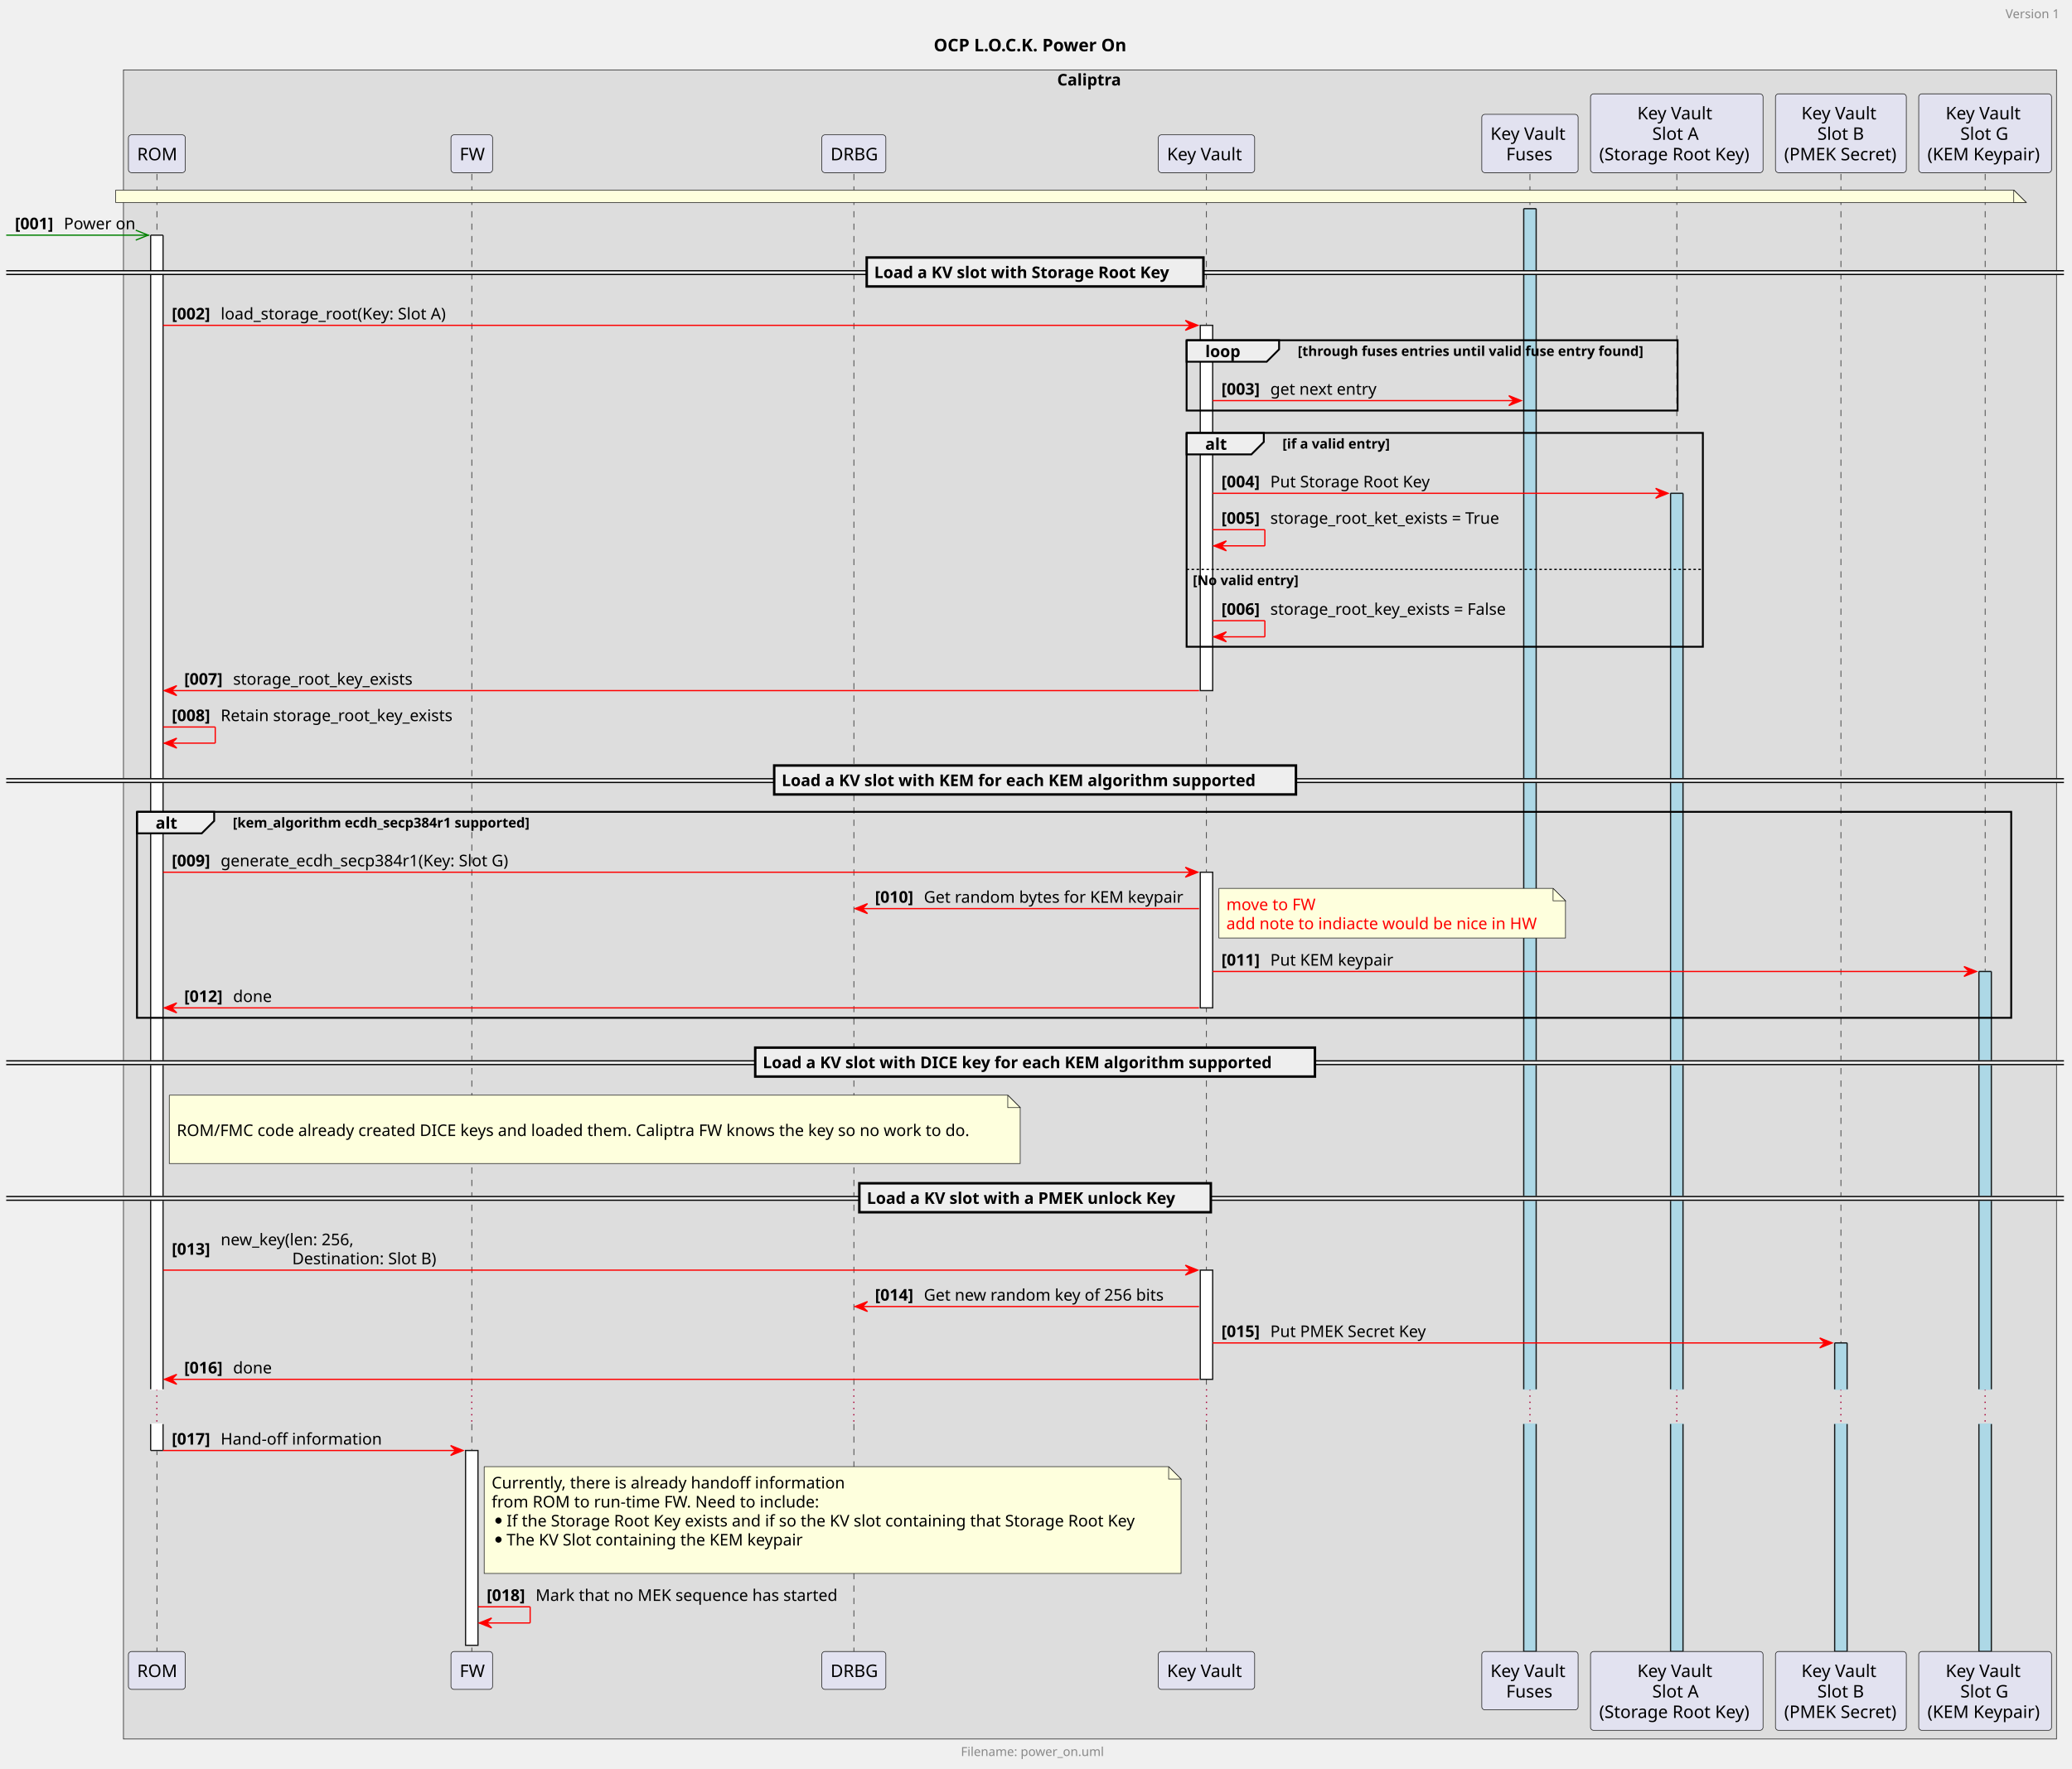
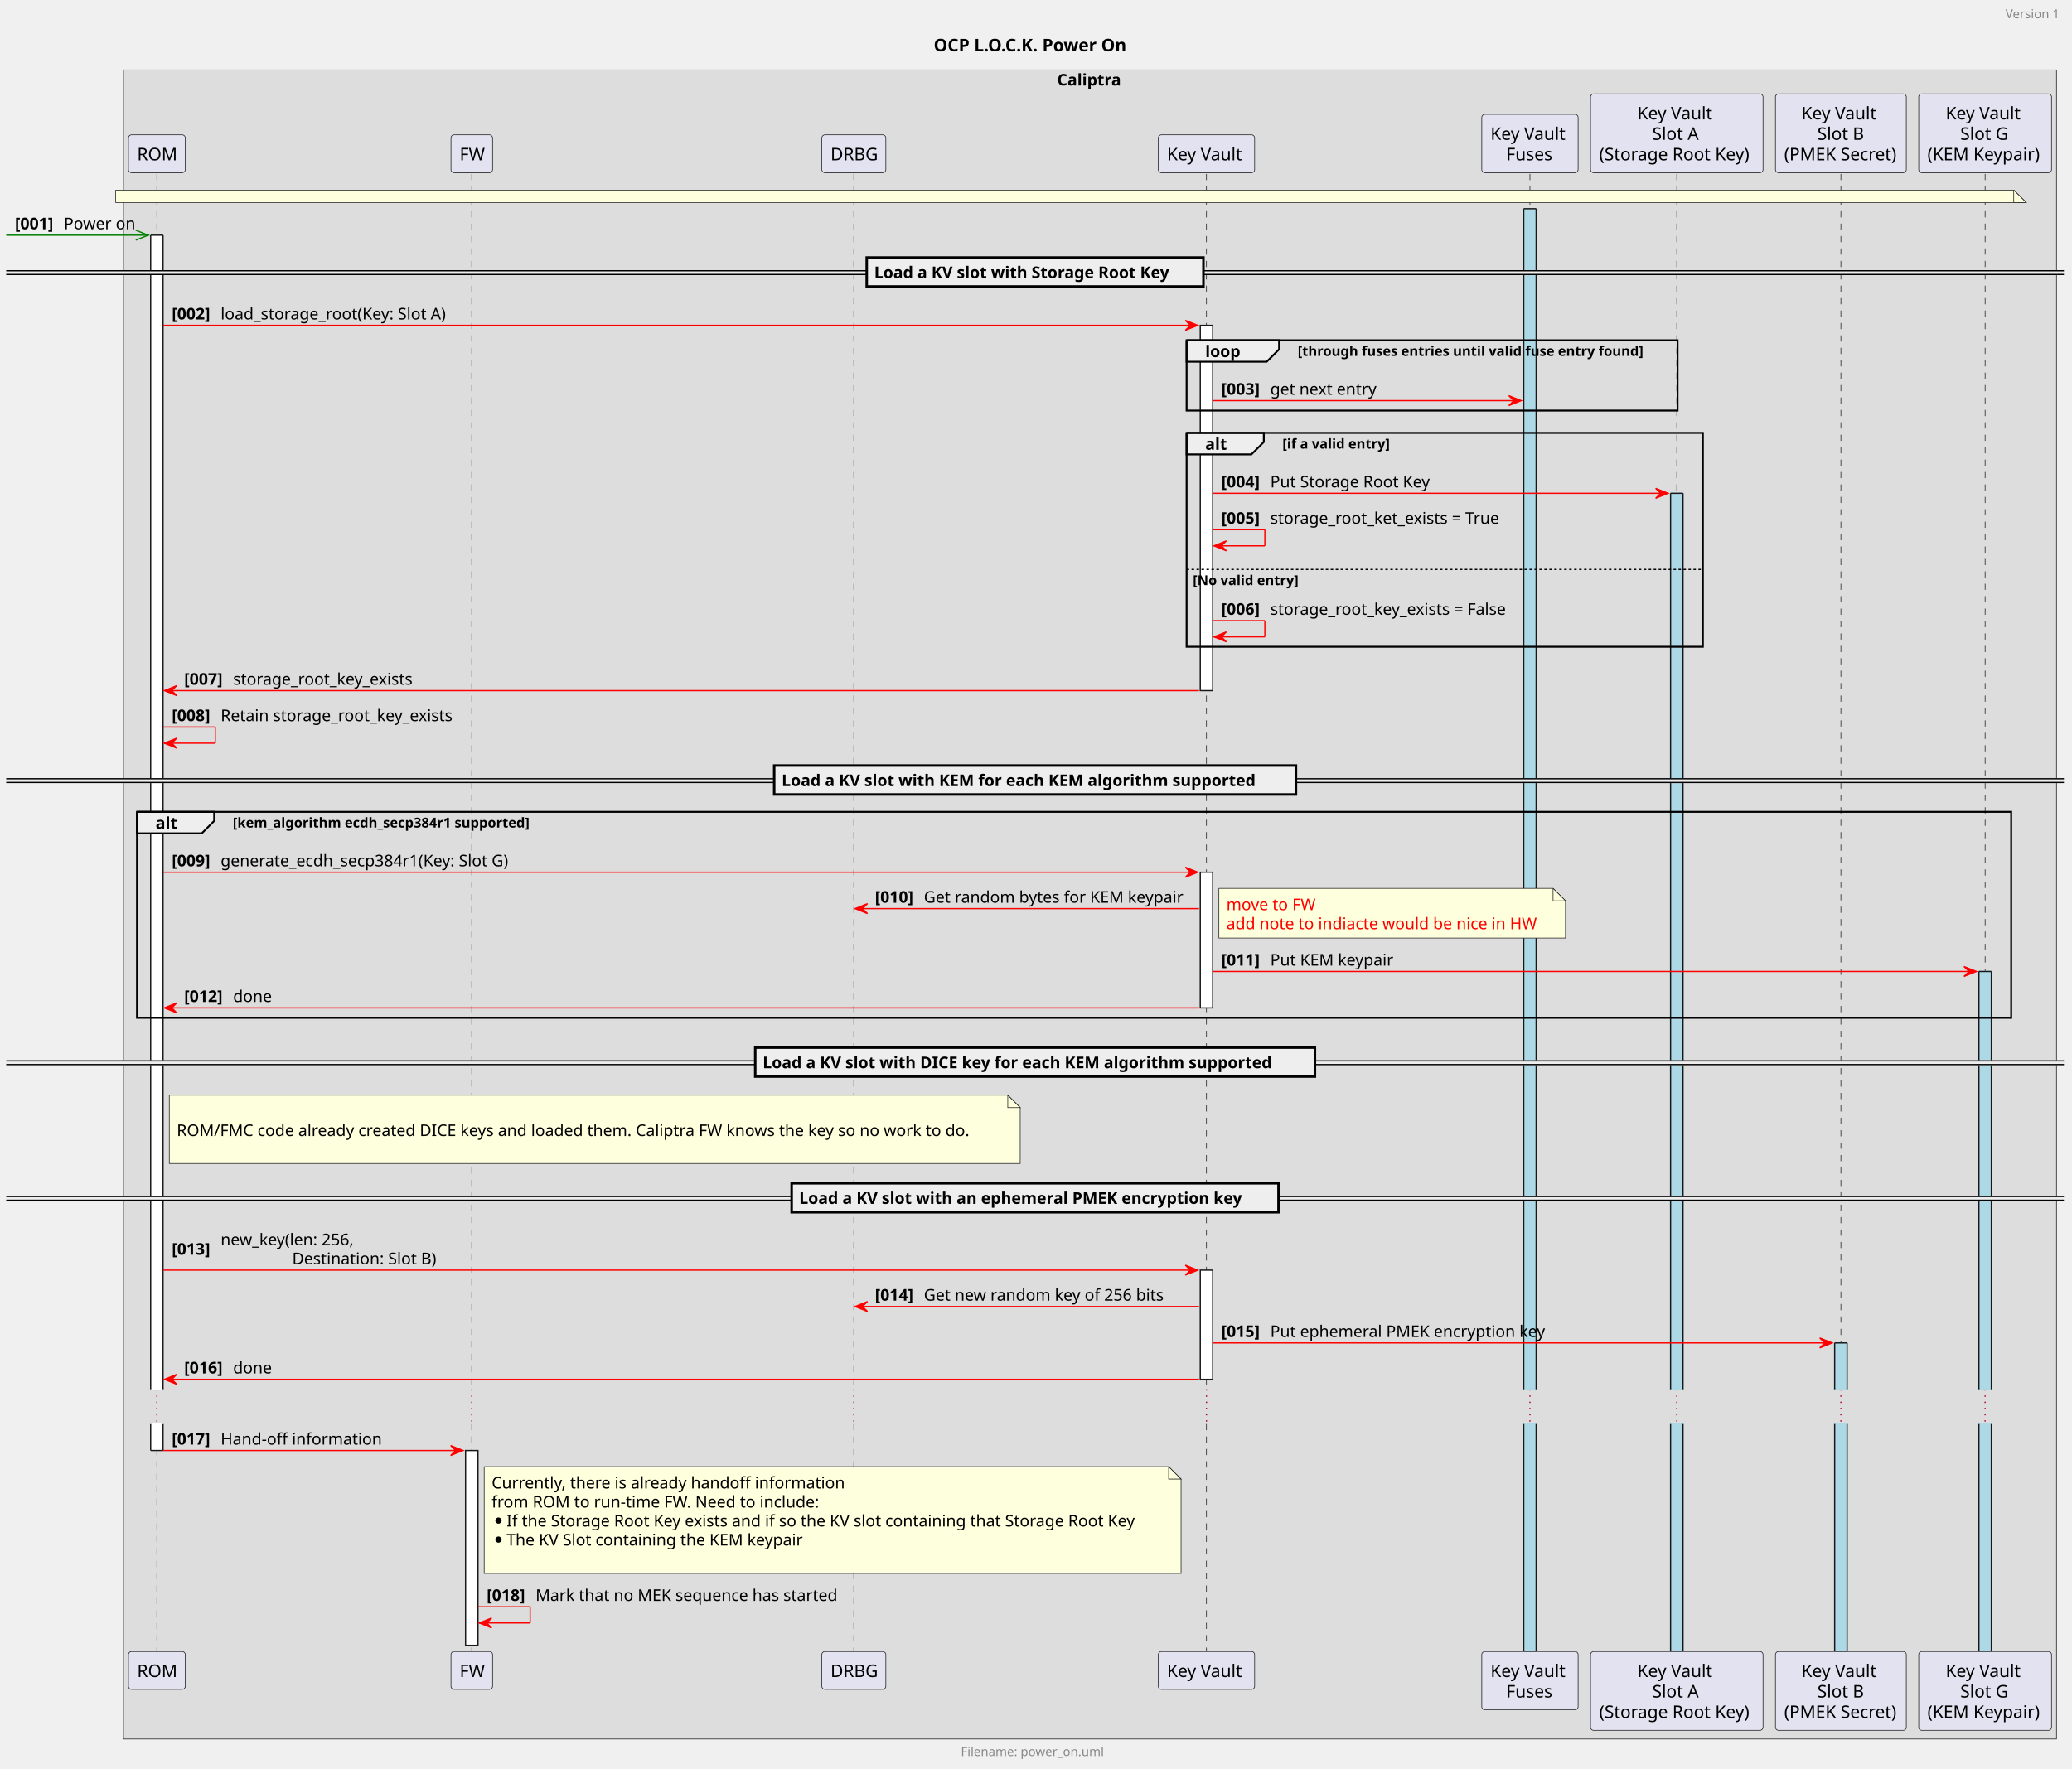
<svg xmlns="http://www.w3.org/2000/svg" contentStyleType="text/css" data-diagram-type="SEQUENCE" height="1424px" preserveAspectRatio="none" style="width:1668px;height:1424px;background:#FFFFFF;" version="1.1" viewBox="0 0 1668 1424" width="1668px" zoomAndPan="magnify">
  <defs />
  <g>
    <rect fill="#DDDDDD" height="1344.064" style="stroke:#181818;stroke-width:0.5;" width="1556.126" x="99.385" y="56.266" />
    <text fill="#000000" font-family="sans-serif" font-size="13" font-weight="bold" lengthAdjust="spacing" textLength="52.794" x="851.051" y="68.834">Caliptra</text>
    <text fill="#888888" font-family="sans-serif" font-size="10" lengthAdjust="spacing" textLength="46.025" x="1614.485" y="14.668">Version 1</text>
    <text fill="#000000" font-family="sans-serif" font-size="14" font-weight="bold" lengthAdjust="spacing" textLength="162.237" x="751.637" y="41.312">OCP L.O.C.K. Power On</text>
    <g>
      <rect fill="transparent" height="978.65" width="8" x="122.779" y="140.041" />
      <line style="stroke:#181818;stroke-width:0.5;stroke-dasharray:5.0,5.0;" x1="126.279" x2="126.279" y1="140.041" y2="1118.691" />
    </g>
    <line style="stroke:#A80036;stroke-width:1;stroke-dasharray:1.0,4.0;" x1="126.279" x2="126.279" y1="1118.691" y2="1146.691" />
    <g>
      <rect fill="transparent" height="183.174" width="8" x="122.779" y="1146.691" />
      <line style="stroke:#181818;stroke-width:0.5;stroke-dasharray:5.0,5.0;" x1="126.279" x2="126.279" y1="1146.691" y2="1329.865" />
    </g>
    <g>
      <rect fill="#FFFFFF" height="929.34" style="stroke:#FFFFFF;stroke-width:1;" width="10" x="121.279" y="189.352" />
      <line style="stroke:#181818;stroke-width:1;" x1="121.279" x2="121.279" y1="189.352" y2="1118.691" />
      <line style="stroke:#181818;stroke-width:1;" x1="131.279" x2="131.279" y1="189.352" y2="1118.691" />
      <line style="stroke:#181818;stroke-width:1;" x1="121.279" x2="131.279" y1="189.352" y2="189.352" />
    </g>
    <g>
      <rect fill="#FFFFFF" height="21.311" style="stroke:#FFFFFF;stroke-width:1;" width="10" x="121.279" y="1146.691" />
      <line style="stroke:#181818;stroke-width:1;" x1="121.279" x2="121.279" y1="1146.691" y2="1168.002" />
      <line style="stroke:#181818;stroke-width:1;" x1="131.279" x2="131.279" y1="1146.691" y2="1168.002" />
      <line style="stroke:#181818;stroke-width:1;" x1="121.279" x2="131.279" y1="1168.002" y2="1168.002" />
    </g>
    <g>
      <rect fill="transparent" height="978.65" width="8" x="376.281" y="140.041" />
      <line style="stroke:#181818;stroke-width:0.5;stroke-dasharray:5.0,5.0;" x1="379.781" x2="379.781" y1="140.041" y2="1118.691" />
    </g>
    <line style="stroke:#A80036;stroke-width:1;stroke-dasharray:1.0,4.0;" x1="379.781" x2="379.781" y1="1118.691" y2="1146.691" />
    <g>
      <rect fill="transparent" height="183.174" width="8" x="376.281" y="1146.691" />
      <line style="stroke:#181818;stroke-width:0.5;stroke-dasharray:5.0,5.0;" x1="379.781" x2="379.781" y1="1146.691" y2="1329.865" />
    </g>
    <g>
      <rect fill="#FFFFFF" height="156.863" style="stroke:#181818;stroke-width:1;" width="10" x="374.781" y="1168.002" />
    </g>
    <g>
      <rect fill="transparent" height="978.65" width="8" x="683.853" y="140.041" />
      <line style="stroke:#181818;stroke-width:0.5;stroke-dasharray:5.0,5.0;" x1="687.353" x2="687.353" y1="140.041" y2="1118.691" />
    </g>
    <line style="stroke:#A80036;stroke-width:1;stroke-dasharray:1.0,4.0;" x1="687.353" x2="687.353" y1="1118.691" y2="1146.691" />
    <g>
      <rect fill="transparent" height="183.174" width="8" x="683.853" y="1146.691" />
      <line style="stroke:#181818;stroke-width:0.5;stroke-dasharray:5.0,5.0;" x1="687.353" x2="687.353" y1="1146.691" y2="1329.865" />
    </g>
    <g>
      <rect fill="transparent" height="978.65" width="8" x="967.744" y="140.041" />
      <line style="stroke:#181818;stroke-width:0.5;stroke-dasharray:5.0,5.0;" x1="971.244" x2="971.244" y1="140.041" y2="1118.691" />
    </g>
    <line style="stroke:#A80036;stroke-width:1;stroke-dasharray:1.0,4.0;" x1="971.244" x2="971.244" y1="1118.691" y2="1146.691" />
    <g>
      <rect fill="transparent" height="183.174" width="8" x="967.744" y="1146.691" />
      <line style="stroke:#181818;stroke-width:0.5;stroke-dasharray:5.0,5.0;" x1="971.244" x2="971.244" y1="1146.691" y2="1329.865" />
    </g>
    <g>
      <rect fill="#FFFFFF" height="294.129" style="stroke:#181818;stroke-width:1;" width="10" x="966.244" y="261.973" />
    </g>
    <g>
      <rect fill="#FFFFFF" height="109.242" style="stroke:#181818;stroke-width:1;" width="10" x="966.244" y="702.344" />
    </g>
    <g>
      <rect fill="#FFFFFF" height="87.932" style="stroke:#181818;stroke-width:1;" width="10" x="966.244" y="1022.76" />
    </g>
    <g>
      <rect fill="transparent" height="978.65" width="8" x="1228.14" y="140.041" />
      <line style="stroke:#181818;stroke-width:0.5;stroke-dasharray:5.0,5.0;" x1="1231.64" x2="1231.64" y1="140.041" y2="1118.691" />
    </g>
    <line style="stroke:#A80036;stroke-width:1;stroke-dasharray:1.0,4.0;" x1="1231.64" x2="1231.64" y1="1118.691" y2="1146.691" />
    <g>
      <rect fill="transparent" height="183.174" width="8" x="1228.14" y="1146.691" />
      <line style="stroke:#181818;stroke-width:0.5;stroke-dasharray:5.0,5.0;" x1="1231.64" x2="1231.64" y1="1146.691" y2="1329.865" />
    </g>
    <g>
      <rect fill="#ADD8E6" height="950.65" style="stroke:#ADD8E6;stroke-width:1;" width="10" x="1226.64" y="168.041" />
      <line style="stroke:#181818;stroke-width:1;" x1="1226.64" x2="1226.64" y1="168.041" y2="1118.691" />
      <line style="stroke:#181818;stroke-width:1;" x1="1236.64" x2="1236.64" y1="168.041" y2="1118.691" />
      <line style="stroke:#181818;stroke-width:1;" x1="1226.64" x2="1236.64" y1="168.041" y2="168.041" />
    </g>
    <g>
      <rect fill="#ADD8E6" height="183.174" style="stroke:#ADD8E6;stroke-width:1;" width="10" x="1226.64" y="1146.691" />
      <line style="stroke:#181818;stroke-width:1;" x1="1226.64" x2="1226.64" y1="1146.691" y2="1329.865" />
      <line style="stroke:#181818;stroke-width:1;" x1="1236.64" x2="1236.64" y1="1146.691" y2="1329.865" />
      <line style="stroke:#181818;stroke-width:1;" x1="1226.64" x2="1236.64" y1="1329.865" y2="1329.865" />
    </g>
    <g>
      <rect fill="transparent" height="978.65" width="8" x="1346.346" y="140.041" />
      <line style="stroke:#181818;stroke-width:0.5;stroke-dasharray:5.0,5.0;" x1="1349.846" x2="1349.846" y1="140.041" y2="1118.691" />
    </g>
    <line style="stroke:#A80036;stroke-width:1;stroke-dasharray:1.0,4.0;" x1="1349.846" x2="1349.846" y1="1118.691" y2="1146.691" />
    <g>
      <rect fill="transparent" height="183.174" width="8" x="1346.346" y="1146.691" />
      <line style="stroke:#181818;stroke-width:0.5;stroke-dasharray:5.0,5.0;" x1="1349.846" x2="1349.846" y1="1146.691" y2="1329.865" />
    </g>
    <g>
      <rect fill="#ADD8E6" height="721.477" style="stroke:#ADD8E6;stroke-width:1;" width="10" x="1344.846" y="397.215" />
      <line style="stroke:#181818;stroke-width:1;" x1="1344.846" x2="1344.846" y1="397.215" y2="1118.691" />
      <line style="stroke:#181818;stroke-width:1;" x1="1354.846" x2="1354.846" y1="397.215" y2="1118.691" />
      <line style="stroke:#181818;stroke-width:1;" x1="1344.846" x2="1354.846" y1="397.215" y2="397.215" />
    </g>
    <g>
      <rect fill="#ADD8E6" height="183.174" style="stroke:#ADD8E6;stroke-width:1;" width="10" x="1344.846" y="1146.691" />
      <line style="stroke:#181818;stroke-width:1;" x1="1344.846" x2="1344.846" y1="1146.691" y2="1329.865" />
      <line style="stroke:#181818;stroke-width:1;" x1="1354.846" x2="1354.846" y1="1146.691" y2="1329.865" />
      <line style="stroke:#181818;stroke-width:1;" x1="1344.846" x2="1354.846" y1="1329.865" y2="1329.865" />
    </g>
    <g>
      <rect fill="transparent" height="978.65" width="8" x="1478.45" y="140.041" />
      <line style="stroke:#181818;stroke-width:0.5;stroke-dasharray:5.0,5.0;" x1="1481.95" x2="1481.95" y1="140.041" y2="1118.691" />
    </g>
    <line style="stroke:#A80036;stroke-width:1;stroke-dasharray:1.0,4.0;" x1="1481.95" x2="1481.95" y1="1118.691" y2="1146.691" />
    <g>
      <rect fill="transparent" height="183.174" width="8" x="1478.45" y="1146.691" />
      <line style="stroke:#181818;stroke-width:0.5;stroke-dasharray:5.0,5.0;" x1="1481.95" x2="1481.95" y1="1146.691" y2="1329.865" />
    </g>
    <g>
      <rect fill="#ADD8E6" height="37.31" style="stroke:#ADD8E6;stroke-width:1;" width="10" x="1476.95" y="1081.381" />
      <line style="stroke:#181818;stroke-width:1;" x1="1476.95" x2="1476.95" y1="1081.381" y2="1118.691" />
      <line style="stroke:#181818;stroke-width:1;" x1="1486.95" x2="1486.95" y1="1081.381" y2="1118.691" />
      <line style="stroke:#181818;stroke-width:1;" x1="1476.95" x2="1486.95" y1="1081.381" y2="1081.381" />
    </g>
    <g>
      <rect fill="#ADD8E6" height="183.174" style="stroke:#ADD8E6;stroke-width:1;" width="10" x="1476.95" y="1146.691" />
      <line style="stroke:#181818;stroke-width:1;" x1="1476.95" x2="1476.95" y1="1146.691" y2="1329.865" />
      <line style="stroke:#181818;stroke-width:1;" x1="1486.95" x2="1486.95" y1="1146.691" y2="1329.865" />
      <line style="stroke:#181818;stroke-width:1;" x1="1476.95" x2="1486.95" y1="1329.865" y2="1329.865" />
    </g>
    <g>
      <rect fill="transparent" height="978.65" width="8" x="1594.564" y="140.041" />
      <line style="stroke:#181818;stroke-width:0.5;stroke-dasharray:5.0,5.0;" x1="1598.064" x2="1598.064" y1="140.041" y2="1118.691" />
    </g>
    <line style="stroke:#A80036;stroke-width:1;stroke-dasharray:1.0,4.0;" x1="1598.064" x2="1598.064" y1="1118.691" y2="1146.691" />
    <g>
      <rect fill="transparent" height="183.174" width="8" x="1594.564" y="1146.691" />
      <line style="stroke:#181818;stroke-width:0.5;stroke-dasharray:5.0,5.0;" x1="1598.064" x2="1598.064" y1="1146.691" y2="1329.865" />
    </g>
    <g>
      <rect fill="#ADD8E6" height="336.416" style="stroke:#ADD8E6;stroke-width:1;" width="10" x="1593.064" y="782.275" />
      <line style="stroke:#181818;stroke-width:1;" x1="1593.064" x2="1593.064" y1="782.275" y2="1118.691" />
      <line style="stroke:#181818;stroke-width:1;" x1="1603.064" x2="1603.064" y1="782.275" y2="1118.691" />
      <line style="stroke:#181818;stroke-width:1;" x1="1593.064" x2="1603.064" y1="782.275" y2="782.275" />
    </g>
    <g>
      <rect fill="#ADD8E6" height="183.174" style="stroke:#ADD8E6;stroke-width:1;" width="10" x="1593.064" y="1146.691" />
      <line style="stroke:#181818;stroke-width:1;" x1="1593.064" x2="1593.064" y1="1146.691" y2="1329.865" />
      <line style="stroke:#181818;stroke-width:1;" x1="1603.064" x2="1603.064" y1="1146.691" y2="1329.865" />
      <line style="stroke:#181818;stroke-width:1;" x1="1593.064" x2="1603.064" y1="1329.865" y2="1329.865" />
    </g>
    <rect fill="#E2E2F0" height="30.488" rx="2.5" ry="2.5" style="stroke:#181818;stroke-width:0.5;" width="45.787" x="103.385" y="108.553" />
    <text fill="#000000" font-family="sans-serif" font-size="14" lengthAdjust="spacing" textLength="31.787" x="110.385" y="129.088">ROM</text>
    <rect fill="#E2E2F0" height="30.488" rx="2.5" ry="2.5" style="stroke:#181818;stroke-width:0.5;" width="33.482" x="363.04" y="108.553" />
    <text fill="#000000" font-family="sans-serif" font-size="14" lengthAdjust="spacing" textLength="19.482" x="370.04" y="129.088">FW</text>
    <rect fill="#E2E2F0" height="30.488" rx="2.5" ry="2.5" style="stroke:#181818;stroke-width:0.5;" width="51.509" x="661.599" y="108.553" />
    <text fill="#000000" font-family="sans-serif" font-size="14" lengthAdjust="spacing" textLength="37.509" x="668.599" y="129.088">DRBG</text>
    <rect fill="#E2E2F0" height="30.488" rx="2.5" ry="2.5" style="stroke:#181818;stroke-width:0.5;" width="77.54" x="932.474" y="108.553" />
    <text fill="#000000" font-family="sans-serif" font-size="14" lengthAdjust="spacing" textLength="63.54" x="939.474" y="129.088">Key Vault</text>
    <rect fill="#E2E2F0" height="46.977" rx="2.5" ry="2.5" style="stroke:#181818;stroke-width:0.5;" width="77.54" x="1192.87" y="92.064" />
    <text fill="#000000" font-family="sans-serif" font-size="14" lengthAdjust="spacing" textLength="63.54" x="1199.87" y="112.6">Key Vault</text>
    <text fill="#000000" font-family="sans-serif" font-size="14" lengthAdjust="spacing" textLength="38.268" x="1212.506" y="129.088">Fuses</text>
    <rect fill="#E2E2F0" height="63.465" rx="2.5" ry="2.5" style="stroke:#181818;stroke-width:0.5;" width="138.872" x="1280.41" y="75.576" />
    <text fill="#000000" font-family="sans-serif" font-size="14" lengthAdjust="spacing" textLength="63.54" x="1318.076" y="96.111">Key Vault</text>
    <text fill="#000000" font-family="sans-serif" font-size="14" lengthAdjust="spacing" textLength="39.512" x="1330.09" y="112.6">Slot A</text>
    <text fill="#000000" font-family="sans-serif" font-size="14" lengthAdjust="spacing" textLength="124.872" x="1287.41" y="129.088">(Storage Root Key)</text>
    <rect fill="#E2E2F0" height="63.465" rx="2.5" ry="2.5" style="stroke:#181818;stroke-width:0.5;" width="105.335" x="1429.282" y="75.576" />
    <text fill="#000000" font-family="sans-serif" font-size="14" lengthAdjust="spacing" textLength="63.54" x="1450.18" y="96.111">Key Vault</text>
    <text fill="#000000" font-family="sans-serif" font-size="14" lengthAdjust="spacing" textLength="37.905" x="1462.997" y="112.6">Slot B</text>
    <text fill="#000000" font-family="sans-serif" font-size="14" lengthAdjust="spacing" textLength="91.335" x="1436.282" y="129.088">(PMEK Secret)</text>
    <rect fill="#E2E2F0" height="63.465" rx="2.5" ry="2.5" style="stroke:#181818;stroke-width:0.5;" width="106.894" x="1544.617" y="75.576" />
    <text fill="#000000" font-family="sans-serif" font-size="14" lengthAdjust="spacing" textLength="63.54" x="1566.294" y="96.111">Key Vault</text>
    <text fill="#000000" font-family="sans-serif" font-size="14" lengthAdjust="spacing" textLength="39.97" x="1578.079" y="112.6">Slot G</text>
    <text fill="#000000" font-family="sans-serif" font-size="14" lengthAdjust="spacing" textLength="92.894" x="1551.617" y="129.088">(KEM Keypair)</text>
    <rect fill="#E2E2F0" height="30.488" rx="2.5" ry="2.5" style="stroke:#181818;stroke-width:0.5;" width="45.787" x="103.385" y="1329.865" />
    <text fill="#000000" font-family="sans-serif" font-size="14" lengthAdjust="spacing" textLength="31.787" x="110.385" y="1350.4">ROM</text>
    <rect fill="#E2E2F0" height="30.488" rx="2.5" ry="2.5" style="stroke:#181818;stroke-width:0.5;" width="33.482" x="363.04" y="1329.865" />
    <text fill="#000000" font-family="sans-serif" font-size="14" lengthAdjust="spacing" textLength="19.482" x="370.04" y="1350.4">FW</text>
    <rect fill="#E2E2F0" height="30.488" rx="2.5" ry="2.5" style="stroke:#181818;stroke-width:0.5;" width="51.509" x="661.599" y="1329.865" />
    <text fill="#000000" font-family="sans-serif" font-size="14" lengthAdjust="spacing" textLength="37.509" x="668.599" y="1350.4">DRBG</text>
    <rect fill="#E2E2F0" height="30.488" rx="2.5" ry="2.5" style="stroke:#181818;stroke-width:0.5;" width="77.54" x="932.474" y="1329.865" />
    <text fill="#000000" font-family="sans-serif" font-size="14" lengthAdjust="spacing" textLength="63.54" x="939.474" y="1350.4">Key Vault</text>
    <rect fill="#E2E2F0" height="46.977" rx="2.5" ry="2.5" style="stroke:#181818;stroke-width:0.5;" width="77.54" x="1192.87" y="1329.865" />
    <text fill="#000000" font-family="sans-serif" font-size="14" lengthAdjust="spacing" textLength="63.54" x="1199.87" y="1350.4">Key Vault</text>
    <text fill="#000000" font-family="sans-serif" font-size="14" lengthAdjust="spacing" textLength="38.268" x="1212.506" y="1366.889">Fuses</text>
    <rect fill="#E2E2F0" height="63.465" rx="2.5" ry="2.5" style="stroke:#181818;stroke-width:0.5;" width="138.872" x="1280.41" y="1329.865" />
    <text fill="#000000" font-family="sans-serif" font-size="14" lengthAdjust="spacing" textLength="63.54" x="1318.076" y="1350.4">Key Vault</text>
    <text fill="#000000" font-family="sans-serif" font-size="14" lengthAdjust="spacing" textLength="39.512" x="1330.09" y="1366.889">Slot A</text>
    <text fill="#000000" font-family="sans-serif" font-size="14" lengthAdjust="spacing" textLength="124.872" x="1287.41" y="1383.377">(Storage Root Key)</text>
    <rect fill="#E2E2F0" height="63.465" rx="2.5" ry="2.5" style="stroke:#181818;stroke-width:0.5;" width="105.335" x="1429.282" y="1329.865" />
    <text fill="#000000" font-family="sans-serif" font-size="14" lengthAdjust="spacing" textLength="63.54" x="1450.18" y="1350.4">Key Vault</text>
    <text fill="#000000" font-family="sans-serif" font-size="14" lengthAdjust="spacing" textLength="37.905" x="1462.997" y="1366.889">Slot B</text>
    <text fill="#000000" font-family="sans-serif" font-size="14" lengthAdjust="spacing" textLength="91.335" x="1436.282" y="1383.377">(PMEK Secret)</text>
    <rect fill="#E2E2F0" height="63.465" rx="2.5" ry="2.5" style="stroke:#181818;stroke-width:0.5;" width="106.894" x="1544.617" y="1329.865" />
    <text fill="#000000" font-family="sans-serif" font-size="14" lengthAdjust="spacing" textLength="63.54" x="1566.294" y="1350.4">Key Vault</text>
    <text fill="#000000" font-family="sans-serif" font-size="14" lengthAdjust="spacing" textLength="39.97" x="1578.079" y="1366.889">Slot G</text>
    <text fill="#000000" font-family="sans-serif" font-size="14" lengthAdjust="spacing" textLength="92.894" x="1551.617" y="1383.377">(KEM Keypair)</text>
    <path d="M93.109,153.041 L93.109,163.041 L1631.109,163.041 L1631.109,163.041 L1621.109,153.041 L93.109,153.041 " fill="#FEFFDD" style="stroke:#181818;stroke-width:0.5;" />
    <path d="M1621.109,153.041 L1621.109,163.041 L1631.109,163.041 L1621.109,153.041 " fill="#FEFFDD" style="stroke:#181818;stroke-width:0.5;" />
    <line style="stroke:#008000;stroke-width:1;" x1="119.279" x2="109.279" y1="189.352" y2="185.352" />
    <line style="stroke:#008000;stroke-width:1;" x1="119.279" x2="109.279" y1="189.352" y2="193.352" />
    <line style="stroke:#008000;stroke-width:1;" x1="5" x2="120.279" y1="189.352" y2="189.352" />
    <text fill="#000000" font-family="sans-serif" font-size="13" font-weight="bold" lengthAdjust="spacing" textLength="35.363" x="12" y="184.609">[001]</text>
    <text fill="#000000" font-family="sans-serif" font-size="13" lengthAdjust="spacing" textLength="57.916" x="51.363" y="184.609">Power on</text>
    <rect fill="#EEEEEE" height="3" style="stroke:#EEEEEE;stroke-width:1;" width="1656.511" x="5" y="218.007" />
    <line style="stroke:#000000;stroke-width:1;" x1="5" x2="1661.511" y1="218.007" y2="218.007" />
    <line style="stroke:#000000;stroke-width:1;" x1="5" x2="1661.511" y1="221.007" y2="221.007" />
    <rect fill="#EEEEEE" height="23.311" style="stroke:#000000;stroke-width:2;" width="271.048" x="697.731" y="207.352" />
    <text fill="#000000" font-family="sans-serif" font-size="13" font-weight="bold" lengthAdjust="spacing" textLength="248.479" x="703.731" y="223.92">Load a KV slot with Storage Root Key</text>
    <polygon fill="#FF0000" points="954.244,257.973,964.244,261.973,954.244,265.973,958.244,261.973" style="stroke:#FF0000;stroke-width:1;" />
    <line style="stroke:#FF0000;stroke-width:1;" x1="131.279" x2="960.244" y1="261.973" y2="261.973" />
    <text fill="#000000" font-family="sans-serif" font-size="13" font-weight="bold" lengthAdjust="spacing" textLength="35.363" x="138.279" y="257.231">[002]</text>
    <text fill="#000000" font-family="sans-serif" font-size="13" lengthAdjust="spacing" textLength="189.471" x="177.642" y="257.231">load_storage_root(Key: Slot A)</text>
    <path d="M955.244,273.973 L1029.691,273.973 L1029.691,281.283 L1019.691,291.283 L955.244,291.283 L955.244,273.973 " fill="#EEEEEE" style="stroke:#000000;stroke-width:1.5;" />
    <rect fill="transparent" height="56.621" style="stroke:#000000;stroke-width:1.5;" width="395.239" x="955.244" y="273.973" />
    <text fill="#000000" font-family="sans-serif" font-size="13" font-weight="bold" lengthAdjust="spacing" textLength="29.447" x="970.244" y="287.541">loop</text>
    <text fill="#000000" font-family="sans-serif" font-size="11" font-weight="bold" lengthAdjust="spacing" textLength="289.792" x="1044.691" y="286.607">[through fuses entries until valid fuse entry found]</text>
    <polygon fill="#FF0000" points="1214.64,318.594,1224.64,322.594,1214.64,326.594,1218.64,322.594" style="stroke:#FF0000;stroke-width:1;" />
    <line style="stroke:#FF0000;stroke-width:1;" x1="976.244" x2="1220.64" y1="322.594" y2="322.594" />
    <text fill="#000000" font-family="sans-serif" font-size="13" font-weight="bold" lengthAdjust="spacing" textLength="35.363" x="983.244" y="317.852">[003]</text>
    <text fill="#000000" font-family="sans-serif" font-size="13" lengthAdjust="spacing" textLength="88.867" x="1022.607" y="317.852">get next entry</text>
    <path d="M955.244,348.594 L1017.383,348.594 L1017.383,355.904 L1007.383,365.904 L955.244,365.904 L955.244,348.594 " fill="#EEEEEE" style="stroke:#000000;stroke-width:1.5;" />
    <rect fill="transparent" height="172.197" style="stroke:#000000;stroke-width:1.5;" width="415.602" x="955.244" y="348.594" />
    <text fill="#000000" font-family="sans-serif" font-size="13" font-weight="bold" lengthAdjust="spacing" textLength="17.139" x="970.244" y="362.162">alt</text>
    <text fill="#000000" font-family="sans-serif" font-size="11" font-weight="bold" lengthAdjust="spacing" textLength="90.61" x="1032.383" y="361.228">[if a valid entry]</text>
    <line style="stroke:#000000;stroke-width:1;stroke-dasharray:2.0,2.0;" x1="955.244" x2="1370.846" y1="458.525" y2="458.525" />
    <text fill="#000000" font-family="sans-serif" font-size="11" font-weight="bold" lengthAdjust="spacing" textLength="87.86" x="960.244" y="471.16">[No valid entry]</text>
    <polygon fill="#FF0000" points="1332.846,393.215,1342.846,397.215,1332.846,401.215,1336.846,397.215" style="stroke:#FF0000;stroke-width:1;" />
    <line style="stroke:#FF0000;stroke-width:1;" x1="976.244" x2="1338.846" y1="397.215" y2="397.215" />
    <text fill="#000000" font-family="sans-serif" font-size="13" font-weight="bold" lengthAdjust="spacing" textLength="35.363" x="983.244" y="392.473">[004]</text>
    <text fill="#000000" font-family="sans-serif" font-size="13" lengthAdjust="spacing" textLength="131.727" x="1022.607" y="392.473">Put Storage Root Key</text>
    <line style="stroke:#FF0000;stroke-width:1;" x1="976.244" x2="1018.244" y1="426.525" y2="426.525" />
    <line style="stroke:#FF0000;stroke-width:1;" x1="1018.244" x2="1018.244" y1="426.525" y2="439.525" />
    <line style="stroke:#FF0000;stroke-width:1;" x1="977.244" x2="1018.244" y1="439.525" y2="439.525" />
    <polygon fill="#FF0000" points="987.244,435.525,977.244,439.525,987.244,443.525,983.244,439.525" style="stroke:#FF0000;stroke-width:1;" />
    <text fill="#000000" font-family="sans-serif" font-size="13" font-weight="bold" lengthAdjust="spacing" textLength="35.363" x="983.244" y="421.783">[005]</text>
    <text fill="#000000" font-family="sans-serif" font-size="13" lengthAdjust="spacing" textLength="197.177" x="1022.607" y="421.783">storage_root_ket_exists = True</text>
    <line style="stroke:#FF0000;stroke-width:1;" x1="976.244" x2="1018.244" y1="499.791" y2="499.791" />
    <line style="stroke:#FF0000;stroke-width:1;" x1="1018.244" x2="1018.244" y1="499.791" y2="512.791" />
    <line style="stroke:#FF0000;stroke-width:1;" x1="977.244" x2="1018.244" y1="512.791" y2="512.791" />
    <polygon fill="#FF0000" points="987.244,508.791,977.244,512.791,987.244,516.791,983.244,512.791" style="stroke:#FF0000;stroke-width:1;" />
    <text fill="#000000" font-family="sans-serif" font-size="13" font-weight="bold" lengthAdjust="spacing" textLength="35.363" x="983.244" y="495.049">[006]</text>
    <text fill="#000000" font-family="sans-serif" font-size="13" lengthAdjust="spacing" textLength="202.033" x="1022.607" y="495.049">storage_root_key_exists = False</text>
    <polygon fill="#FF0000" points="142.279,552.102,132.279,556.102,142.279,560.102,138.279,556.102" style="stroke:#FF0000;stroke-width:1;" />
    <line style="stroke:#FF0000;stroke-width:1;" x1="136.279" x2="965.244" y1="556.102" y2="556.102" />
    <text fill="#000000" font-family="sans-serif" font-size="13" font-weight="bold" lengthAdjust="spacing" textLength="35.363" x="148.279" y="551.359">[007]</text>
    <text fill="#000000" font-family="sans-serif" font-size="13" lengthAdjust="spacing" textLength="151.696" x="187.642" y="551.359">storage_root_key_exists</text>
    <line style="stroke:#FF0000;stroke-width:1;" x1="131.279" x2="173.279" y1="585.412" y2="585.412" />
    <line style="stroke:#FF0000;stroke-width:1;" x1="173.279" x2="173.279" y1="585.412" y2="598.412" />
    <line style="stroke:#FF0000;stroke-width:1;" x1="132.279" x2="173.279" y1="598.412" y2="598.412" />
    <polygon fill="#FF0000" points="142.279,594.412,132.279,598.412,142.279,602.412,138.279,598.412" style="stroke:#FF0000;stroke-width:1;" />
    <text fill="#000000" font-family="sans-serif" font-size="13" font-weight="bold" lengthAdjust="spacing" textLength="35.363" x="138.279" y="580.67">[008]</text>
    <text fill="#000000" font-family="sans-serif" font-size="13" lengthAdjust="spacing" textLength="195.14" x="177.642" y="580.67">Retain storage_root_key_exists</text>
    <rect fill="#EEEEEE" height="3" style="stroke:#EEEEEE;stroke-width:1;" width="1656.511" x="5" y="627.067" />
    <line style="stroke:#000000;stroke-width:1;" x1="5" x2="1661.511" y1="627.067" y2="627.067" />
    <line style="stroke:#000000;stroke-width:1;" x1="5" x2="1661.511" y1="630.067" y2="630.067" />
    <rect fill="#EEEEEE" height="23.311" style="stroke:#000000;stroke-width:2;" width="420.009" x="623.251" y="616.412" />
    <text fill="#000000" font-family="sans-serif" font-size="13" font-weight="bold" lengthAdjust="spacing" textLength="397.44" x="629.251" y="632.981">Load a KV slot with KEM for each KEM algorithm supported</text>
    <path d="M110.279,653.723 L172.417,653.723 L172.417,661.033 L162.417,671.033 L110.279,671.033 L110.279,653.723 " fill="#EEEEEE" style="stroke:#000000;stroke-width:1.5;" />
    <rect fill="transparent" height="165.863" style="stroke:#000000;stroke-width:1.5;" width="1508.785" x="110.279" y="653.723" />
    <text fill="#000000" font-family="sans-serif" font-size="13" font-weight="bold" lengthAdjust="spacing" textLength="17.139" x="125.279" y="667.291">alt</text>
    <text fill="#000000" font-family="sans-serif" font-size="11" font-weight="bold" lengthAdjust="spacing" textLength="250.615" x="187.417" y="666.357">[kem_algorithm ecdh_secp384r1 supported]</text>
    <polygon fill="#FF0000" points="954.244,698.344,964.244,702.344,954.244,706.344,958.244,702.344" style="stroke:#FF0000;stroke-width:1;" />
    <line style="stroke:#FF0000;stroke-width:1;" x1="131.279" x2="960.244" y1="702.344" y2="702.344" />
    <text fill="#000000" font-family="sans-serif" font-size="13" font-weight="bold" lengthAdjust="spacing" textLength="35.363" x="138.279" y="697.602">[009]</text>
    <text fill="#000000" font-family="sans-serif" font-size="13" lengthAdjust="spacing" textLength="241.643" x="177.642" y="697.602">generate_ecdh_secp384r1(Key: Slot G)</text>
    <polygon fill="#FF0000" points="698.353,727.654,688.353,731.654,698.353,735.654,694.353,731.654" style="stroke:#FF0000;stroke-width:1;" />
    <line style="stroke:#FF0000;stroke-width:1;" x1="692.353" x2="965.244" y1="731.654" y2="731.654" />
    <text fill="#000000" font-family="sans-serif" font-size="13" font-weight="bold" lengthAdjust="spacing" textLength="35.363" x="704.353" y="726.912">[010]</text>
    <text fill="#000000" font-family="sans-serif" font-size="13" lengthAdjust="spacing" textLength="215.528" x="743.716" y="726.912">Get random bytes for KEM keypair</text>
    <path d="M981.244,715.344 L981.244,755.344 L1260.244,755.344 L1260.244,725.344 L1250.244,715.344 L981.244,715.344 " fill="#FEFFDD" style="stroke:#181818;stroke-width:0.5;" />
    <path d="M1250.244,715.344 L1250.244,725.344 L1260.244,725.344 L1250.244,715.344 " fill="#FEFFDD" style="stroke:#181818;stroke-width:0.5;" />
    <text fill="#FF0000" font-family="sans-serif" font-size="13" lengthAdjust="spacing" textLength="73.258" x="987.244" y="732.912">move to FW</text>
    <text fill="#FF0000" font-family="sans-serif" font-size="13" lengthAdjust="spacing" textLength="258.826" x="987.244" y="748.223">add note to indiacte would be nice in HW</text>
    <polygon fill="#FF0000" points="1581.064,778.275,1591.064,782.275,1581.064,786.275,1585.064,782.275" style="stroke:#FF0000;stroke-width:1;" />
    <line style="stroke:#FF0000;stroke-width:1;" x1="976.244" x2="1587.064" y1="782.275" y2="782.275" />
    <text fill="#000000" font-family="sans-serif" font-size="13" font-weight="bold" lengthAdjust="spacing" textLength="35.363" x="983.244" y="777.533">[011]</text>
    <text fill="#000000" font-family="sans-serif" font-size="13" lengthAdjust="spacing" textLength="101.144" x="1022.607" y="777.533">Put KEM keypair</text>
    <polygon fill="#FF0000" points="142.279,807.586,132.279,811.586,142.279,815.586,138.279,811.586" style="stroke:#FF0000;stroke-width:1;" />
    <line style="stroke:#FF0000;stroke-width:1;" x1="136.279" x2="965.244" y1="811.586" y2="811.586" />
    <text fill="#000000" font-family="sans-serif" font-size="13" font-weight="bold" lengthAdjust="spacing" textLength="35.363" x="148.279" y="806.844">[012]</text>
    <text fill="#000000" font-family="sans-serif" font-size="13" lengthAdjust="spacing" textLength="31.478" x="187.642" y="806.844">done</text>
    <rect fill="#EEEEEE" height="3" style="stroke:#EEEEEE;stroke-width:1;" width="1656.511" x="5" y="854.241" />
    <line style="stroke:#000000;stroke-width:1;" x1="5" x2="1661.511" y1="854.241" y2="854.241" />
    <line style="stroke:#000000;stroke-width:1;" x1="5" x2="1661.511" y1="857.241" y2="857.241" />
    <rect fill="#EEEEEE" height="23.311" style="stroke:#000000;stroke-width:2;" width="450.566" x="607.972" y="843.586" />
    <text fill="#000000" font-family="sans-serif" font-size="13" font-weight="bold" lengthAdjust="spacing" textLength="427.997" x="613.972" y="860.154">Load a KV slot with DICE key for each KEM algorithm supported</text>
    <path d="M136.279,881.896 L136.279,936.896 L821.279,936.896 L821.279,891.896 L811.279,881.896 L136.279,881.896 " fill="#FEFFDD" style="stroke:#181818;stroke-width:0.5;" />
    <path d="M811.279,881.896 L811.279,891.896 L821.279,891.896 L811.279,881.896 " fill="#FEFFDD" style="stroke:#181818;stroke-width:0.5;" />
    <text fill="#000000" font-family="sans-serif" font-size="13" lengthAdjust="spacing" textLength="4.113" x="142.279" y="899.465"> </text>
    <text fill="#000000" font-family="sans-serif" font-size="13" lengthAdjust="spacing" textLength="664.244" x="142.279" y="914.775">ROM/FMC code already created DICE keys and loaded them. Caliptra FW knows the key so no work to do.</text>
    <text fill="#000000" font-family="sans-serif" font-size="13" lengthAdjust="spacing" textLength="4.113" x="142.279" y="930.086"> </text>
    <rect fill="#EEEEEE" height="3" style="stroke:#EEEEEE;stroke-width:1;" width="1656.511" x="5" y="963.483" />
    <line style="stroke:#000000;stroke-width:1;" x1="5" x2="1661.511" y1="963.483" y2="963.483" />
    <line style="stroke:#000000;stroke-width:1;" x1="5" x2="1661.511" y1="966.483" y2="966.483" />
-     <rect fill="#EEEEEE" height="23.311" style="stroke:#000000;stroke-width:2;" width="282.95" x="691.78" y="952.828" />
-     <text fill="#000000" font-family="sans-serif" font-size="13" font-weight="bold" lengthAdjust="spacing" textLength="260.381" x="697.78" y="969.396">Load a KV slot with a PMEK unlock Key</text>
+     <rect fill="#EEEEEE" height="23.311" style="stroke:#000000;stroke-width:2;" width="391.92" x="637.295" y="952.828" />
+     <text fill="#000000" font-family="sans-serif" font-size="13" font-weight="bold" lengthAdjust="spacing" textLength="369.351" x="643.295" y="969.396">Load a KV slot with an ephemeral PMEK encryption key</text>
    <polygon fill="#FF0000" points="954.244,1018.76,964.244,1022.76,954.244,1026.76,958.244,1022.76" style="stroke:#FF0000;stroke-width:1;" />
    <line style="stroke:#FF0000;stroke-width:1;" x1="131.279" x2="960.244" y1="1022.76" y2="1022.76" />
    <text fill="#000000" font-family="sans-serif" font-size="13" font-weight="bold" lengthAdjust="spacing" textLength="35.363" x="138.279" y="1010.362">[013]</text>
    <text fill="#000000" font-family="sans-serif" font-size="13" lengthAdjust="spacing" textLength="113.756" x="177.642" y="1002.707">new_key(len: 256,</text>
    <text fill="#000000" font-family="sans-serif" font-size="13" lengthAdjust="spacing" textLength="119.799" x="235.227" y="1018.018">Destination: Slot B)</text>
    <polygon fill="#FF0000" points="698.353,1048.07,688.353,1052.07,698.353,1056.07,694.353,1052.07" style="stroke:#FF0000;stroke-width:1;" />
    <line style="stroke:#FF0000;stroke-width:1;" x1="692.353" x2="965.244" y1="1052.07" y2="1052.07" />
    <text fill="#000000" font-family="sans-serif" font-size="13" font-weight="bold" lengthAdjust="spacing" textLength="35.363" x="704.353" y="1047.328">[014]</text>
    <text fill="#000000" font-family="sans-serif" font-size="13" lengthAdjust="spacing" textLength="202.865" x="743.716" y="1047.328">Get new random key of 256 bits</text>
    <polygon fill="#FF0000" points="1464.95,1077.381,1474.95,1081.381,1464.95,1085.381,1468.95,1081.381" style="stroke:#FF0000;stroke-width:1;" />
    <line style="stroke:#FF0000;stroke-width:1;" x1="976.244" x2="1470.95" y1="1081.381" y2="1081.381" />
    <text fill="#000000" font-family="sans-serif" font-size="13" font-weight="bold" lengthAdjust="spacing" textLength="35.363" x="983.244" y="1076.639">[015]</text>
-     <text fill="#000000" font-family="sans-serif" font-size="13" lengthAdjust="spacing" textLength="127.22" x="1022.607" y="1076.639">Put PMEK Secret Key</text>
+     <text fill="#000000" font-family="sans-serif" font-size="13" lengthAdjust="spacing" textLength="225.424" x="1022.607" y="1076.639">Put ephemeral PMEK encryption key</text>
    <polygon fill="#FF0000" points="142.279,1106.691,132.279,1110.691,142.279,1114.691,138.279,1110.691" style="stroke:#FF0000;stroke-width:1;" />
    <line style="stroke:#FF0000;stroke-width:1;" x1="136.279" x2="965.244" y1="1110.691" y2="1110.691" />
    <text fill="#000000" font-family="sans-serif" font-size="13" font-weight="bold" lengthAdjust="spacing" textLength="35.363" x="148.279" y="1105.949">[016]</text>
    <text fill="#000000" font-family="sans-serif" font-size="13" lengthAdjust="spacing" textLength="31.478" x="187.642" y="1105.949">done</text>
    <polygon fill="#FF0000" points="362.781,1164.002,372.781,1168.002,362.781,1172.002,366.781,1168.002" style="stroke:#FF0000;stroke-width:1;" />
    <line style="stroke:#FF0000;stroke-width:1;" x1="131.279" x2="368.781" y1="1168.002" y2="1168.002" />
    <text fill="#000000" font-family="sans-serif" font-size="13" font-weight="bold" lengthAdjust="spacing" textLength="35.363" x="138.279" y="1163.26">[017]</text>
    <text fill="#000000" font-family="sans-serif" font-size="13" lengthAdjust="spacing" textLength="136.062" x="177.642" y="1163.26">Hand-off information</text>
    <path d="M389.781,1181.002 L389.781,1267.002 L950.781,1267.002 L950.781,1191.002 L940.781,1181.002 L389.781,1181.002 " fill="#FEFFDD" style="stroke:#181818;stroke-width:0.5;" />
    <path d="M940.781,1181.002 L940.781,1191.002 L950.781,1191.002 L940.781,1181.002 " fill="#FEFFDD" style="stroke:#181818;stroke-width:0.5;" />
    <text fill="#000000" font-family="sans-serif" font-size="13" lengthAdjust="spacing" textLength="294.817" x="395.781" y="1198.57">Currently, there is already handoff information</text>
    <text fill="#000000" font-family="sans-serif" font-size="13" lengthAdjust="spacing" textLength="275.526" x="395.781" y="1213.881">from ROM to run-time FW. Need to include:</text>
    <ellipse cx="401.281" cy="1224.434" fill="#000000" rx="2.5" ry="2.5" />
    <text fill="#000000" font-family="sans-serif" font-size="13" lengthAdjust="spacing" textLength="528.595" x="407.781" y="1229.191">If the Storage Root Key exists and if so the KV slot containing that Storage Root Key</text>
    <ellipse cx="401.281" cy="1239.744" fill="#000000" rx="2.5" ry="2.5" />
    <text fill="#000000" font-family="sans-serif" font-size="13" lengthAdjust="spacing" textLength="248.289" x="407.781" y="1244.502">The KV Slot containing the KEM keypair</text>
    <text fill="#000000" font-family="sans-serif" font-size="13" lengthAdjust="spacing" textLength="4.113" x="395.781" y="1259.812"> </text>
    <line style="stroke:#FF0000;stroke-width:1;" x1="384.781" x2="426.781" y1="1293.865" y2="1293.865" />
    <line style="stroke:#FF0000;stroke-width:1;" x1="426.781" x2="426.781" y1="1293.865" y2="1306.865" />
    <line style="stroke:#FF0000;stroke-width:1;" x1="385.781" x2="426.781" y1="1306.865" y2="1306.865" />
    <polygon fill="#FF0000" points="395.781,1302.865,385.781,1306.865,395.781,1310.865,391.781,1306.865" style="stroke:#FF0000;stroke-width:1;" />
    <text fill="#000000" font-family="sans-serif" font-size="13" font-weight="bold" lengthAdjust="spacing" textLength="35.363" x="391.781" y="1289.123">[018]</text>
    <text fill="#000000" font-family="sans-serif" font-size="13" lengthAdjust="spacing" textLength="249.209" x="431.144" y="1289.123">Mark that no MEK sequence has started</text>
    <text fill="#888888" font-family="sans-serif" font-size="10" lengthAdjust="spacing" textLength="118.428" x="773.542" y="1413.998">Filename: power_on.uml</text>
  </g>
</svg>
